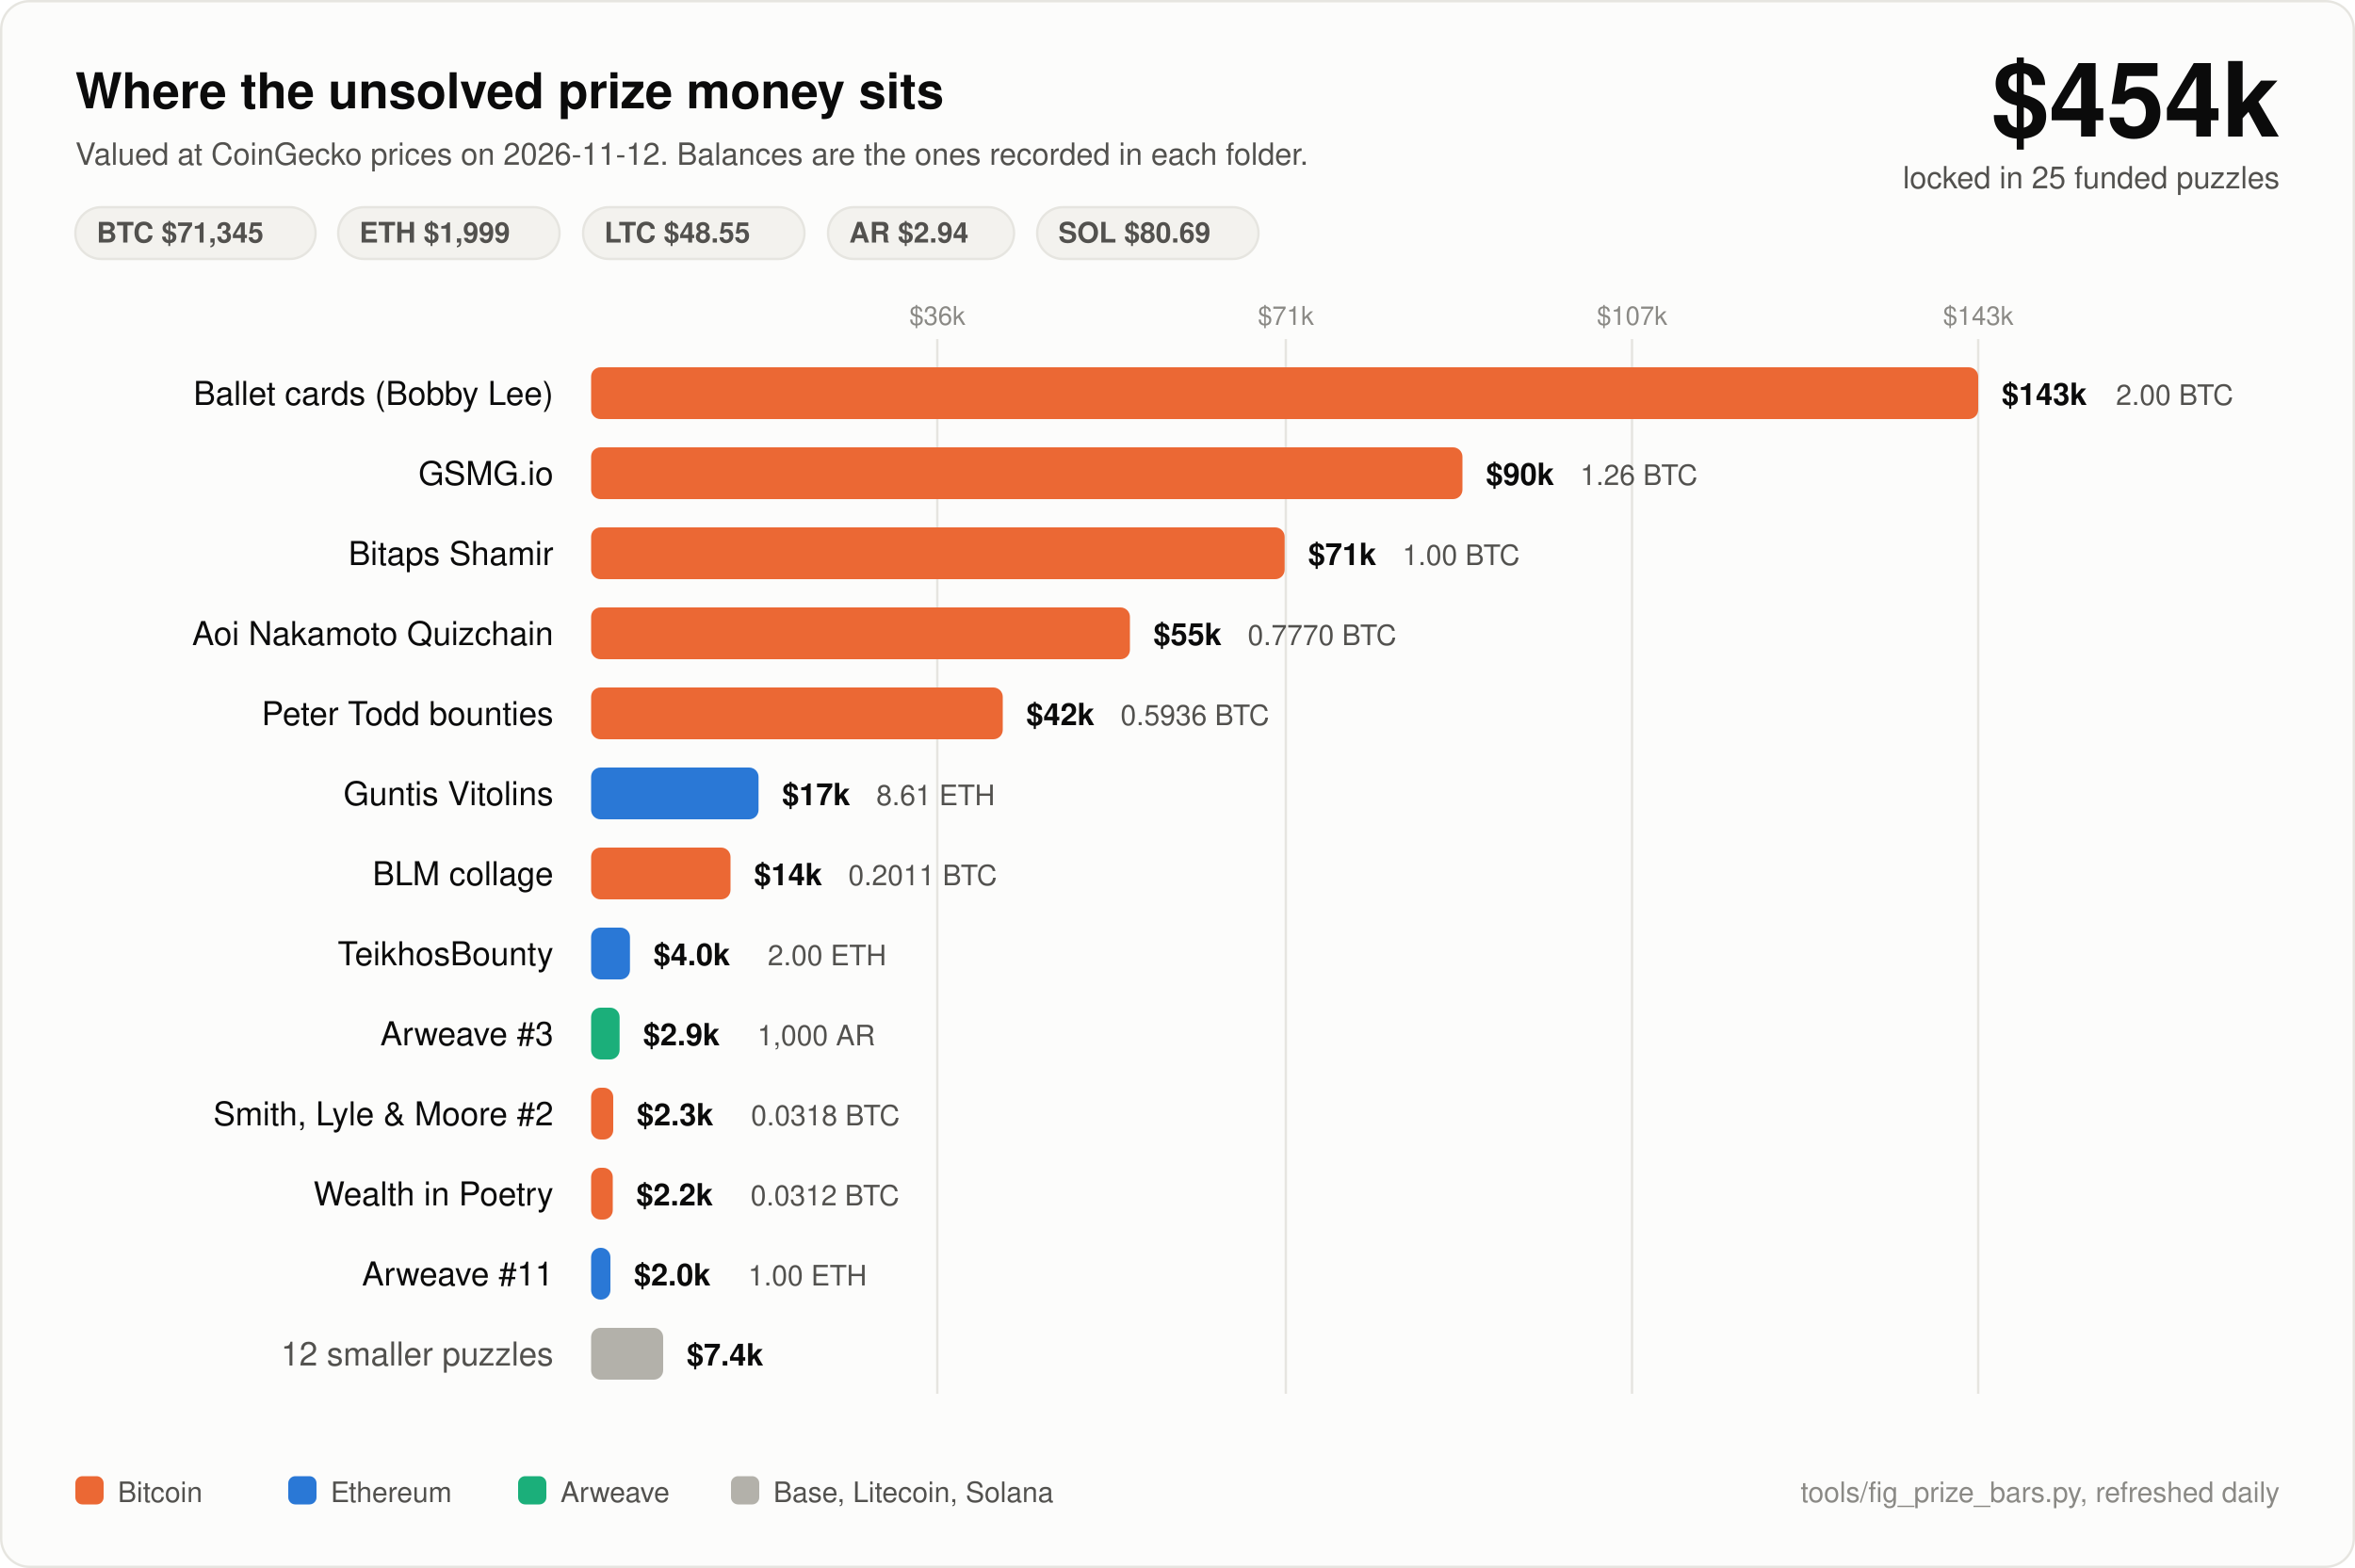
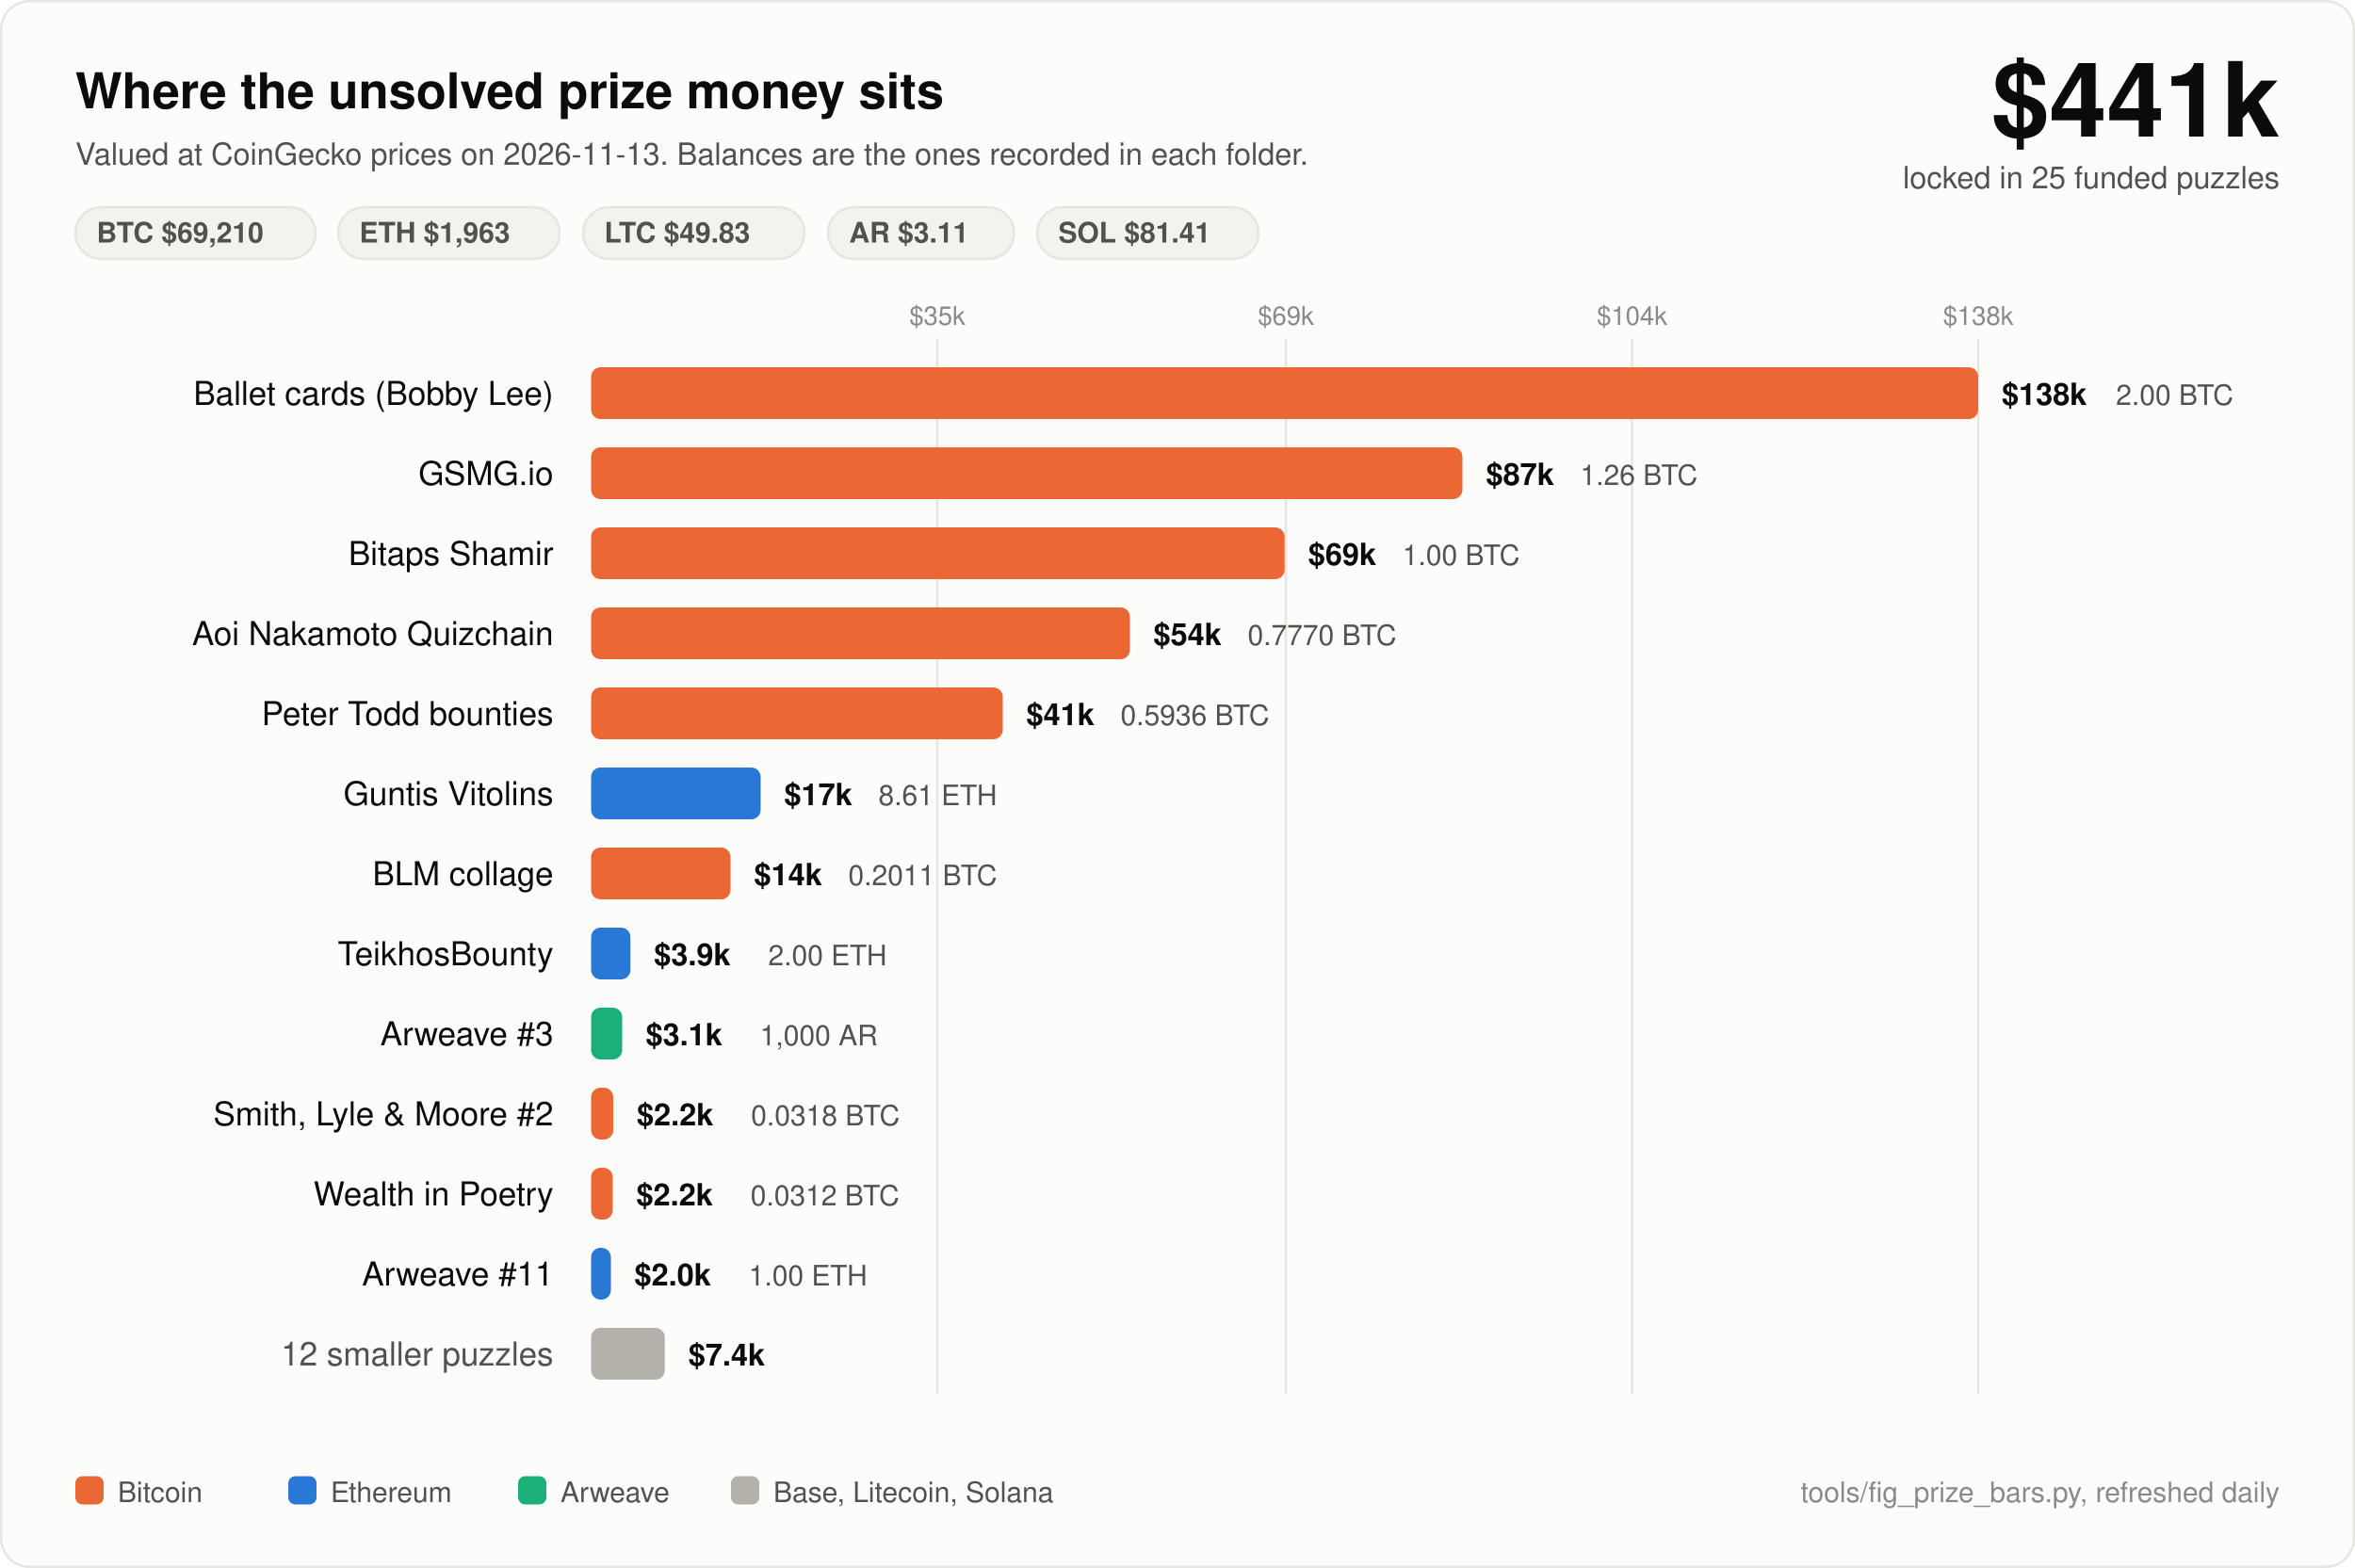
<svg xmlns="http://www.w3.org/2000/svg" width="1000" height="666" viewBox="0 0 1000 666" font-family="ui-sans-serif, -apple-system, Segoe UI, Helvetica, Arial, sans-serif">
  <rect x="0.5" y="0.5" width="999" height="665" rx="12" fill="#fcfcfb" stroke="#e6e5e0" />
  <text x="32" y="46" fill="#0b0b0b" font-size="21" font-weight="700">Where the unsolved prize money sits</text>
-   <text x="32" y="70" fill="#52514e" font-size="13">Valued at CoinGecko prices on 2026-11-12. Balances are the ones recorded in each folder.</text>
-   <text x="968" y="58" fill="#0b0b0b" font-size="44" font-weight="700" text-anchor="end">$454k</text>
+   <text x="32" y="70" fill="#52514e" font-size="13">Valued at CoinGecko prices on 2026-11-13. Balances are the ones recorded in each folder.</text>
+   <text x="968" y="58" fill="#0b0b0b" font-size="44" font-weight="700" text-anchor="end">$441k</text>
  <text x="968" y="80" fill="#52514e" font-size="13" text-anchor="end">locked in 25 funded puzzles</text>
  <rect x="32" y="88" width="102" height="22" rx="11" fill="#f3f2ee" stroke="#e6e5e0" />
-   <text x="41" y="103" fill="#52514e" font-size="12" font-weight="600">BTC $71,345</text>
+   <text x="41" y="103" fill="#52514e" font-size="12" font-weight="600">BTC $69,210</text>
  <rect x="143.6" y="88" width="94" height="22" rx="11" fill="#f3f2ee" stroke="#e6e5e0" />
-   <text x="152.6" y="103" fill="#52514e" font-size="12" font-weight="600">ETH $1,999</text>
+   <text x="152.6" y="103" fill="#52514e" font-size="12" font-weight="600">ETH $1,963</text>
  <rect x="247.6" y="88" width="94" height="22" rx="11" fill="#f3f2ee" stroke="#e6e5e0" />
-   <text x="256.6" y="103" fill="#52514e" font-size="12" font-weight="600">LTC $48.55</text>
+   <text x="256.6" y="103" fill="#52514e" font-size="12" font-weight="600">LTC $49.83</text>
  <rect x="351.6" y="88" width="79" height="22" rx="11" fill="#f3f2ee" stroke="#e6e5e0" />
-   <text x="360.6" y="103" fill="#52514e" font-size="12" font-weight="600">AR $2.94</text>
+   <text x="360.6" y="103" fill="#52514e" font-size="12" font-weight="600">AR $3.11</text>
  <rect x="440.4" y="88" width="94" height="22" rx="11" fill="#f3f2ee" stroke="#e6e5e0" />
-   <text x="449.4" y="103" fill="#52514e" font-size="12" font-weight="600">SOL $80.69</text>
+   <text x="449.4" y="103" fill="#52514e" font-size="12" font-weight="600">SOL $81.41</text>
  <line x1="398" y1="144" x2="398" y2="592" stroke="#e6e5e0" stroke-width="1" />
-   <text x="398" y="138" fill="#8a8985" font-size="11" text-anchor="middle">$36k</text>
+   <text x="398" y="138" fill="#8a8985" font-size="11" text-anchor="middle">$35k</text>
  <line x1="546" y1="144" x2="546" y2="592" stroke="#e6e5e0" stroke-width="1" />
-   <text x="546" y="138" fill="#8a8985" font-size="11" text-anchor="middle">$71k</text>
+   <text x="546" y="138" fill="#8a8985" font-size="11" text-anchor="middle">$69k</text>
  <line x1="693" y1="144" x2="693" y2="592" stroke="#e6e5e0" stroke-width="1" />
-   <text x="693" y="138" fill="#8a8985" font-size="11" text-anchor="middle">$107k</text>
+   <text x="693" y="138" fill="#8a8985" font-size="11" text-anchor="middle">$104k</text>
  <line x1="840" y1="144" x2="840" y2="592" stroke="#e6e5e0" stroke-width="1" />
-   <text x="840" y="138" fill="#8a8985" font-size="11" text-anchor="middle">$143k</text>
+   <text x="840" y="138" fill="#8a8985" font-size="11" text-anchor="middle">$138k</text>
  <text x="235" y="172" fill="#0b0b0b" font-size="14" text-anchor="end">Ballet cards (Bobby Lee)</text>
  <rect x="251" y="156" width="589.0" height="22" rx="4" fill="#eb6834" />
-   <text x="850.0" y="172" fill="#0b0b0b" font-size="13" font-weight="600">$143k</text>
+   <text x="850.0" y="172" fill="#0b0b0b" font-size="13" font-weight="600">$138k</text>
  <text x="898.5" y="172" fill="#52514e" font-size="12">2.00 BTC</text>
  <text x="235" y="206" fill="#0b0b0b" font-size="14" text-anchor="end">GSMG.io</text>
  <rect x="251" y="190" width="370.0" height="22" rx="4" fill="#eb6834" />
-   <text x="631.0" y="206" fill="#0b0b0b" font-size="13" font-weight="600">$90k</text>
+   <text x="631.0" y="206" fill="#0b0b0b" font-size="13" font-weight="600">$87k</text>
  <text x="671.0" y="206" fill="#52514e" font-size="12">1.26 BTC</text>
  <text x="235" y="240" fill="#0b0b0b" font-size="14" text-anchor="end">Bitaps Shamir</text>
  <rect x="251" y="224" width="294.5" height="22" rx="4" fill="#eb6834" />
-   <text x="555.5" y="240" fill="#0b0b0b" font-size="13" font-weight="600">$71k</text>
+   <text x="555.5" y="240" fill="#0b0b0b" font-size="13" font-weight="600">$69k</text>
  <text x="595.5" y="240" fill="#52514e" font-size="12">1.00 BTC</text>
  <text x="235" y="274" fill="#0b0b0b" font-size="14" text-anchor="end">Aoi Nakamoto Quizchain</text>
  <rect x="251" y="258" width="228.8" height="22" rx="4" fill="#eb6834" />
-   <text x="489.8" y="274" fill="#0b0b0b" font-size="13" font-weight="600">$55k</text>
+   <text x="489.8" y="274" fill="#0b0b0b" font-size="13" font-weight="600">$54k</text>
  <text x="529.8" y="274" fill="#52514e" font-size="12">0.7770 BTC</text>
  <text x="235" y="308" fill="#0b0b0b" font-size="14" text-anchor="end">Peter Todd bounties</text>
  <rect x="251" y="292" width="174.8" height="22" rx="4" fill="#eb6834" />
-   <text x="435.8" y="308" fill="#0b0b0b" font-size="13" font-weight="600">$42k</text>
+   <text x="435.8" y="308" fill="#0b0b0b" font-size="13" font-weight="600">$41k</text>
  <text x="475.8" y="308" fill="#52514e" font-size="12">0.5936 BTC</text>
  <text x="235" y="342" fill="#0b0b0b" font-size="14" text-anchor="end">Guntis Vitolins</text>
-   <rect x="251" y="326" width="71.1" height="22" rx="4" fill="#2a78d6" />
-   <text x="332.1" y="342" fill="#0b0b0b" font-size="13" font-weight="600">$17k</text>
-   <text x="372.1" y="342" fill="#52514e" font-size="12">8.61 ETH</text>
+   <rect x="251" y="326" width="72.0" height="22" rx="4" fill="#2a78d6" />
+   <text x="333.0" y="342" fill="#0b0b0b" font-size="13" font-weight="600">$17k</text>
+   <text x="373.0" y="342" fill="#52514e" font-size="12">8.61 ETH</text>
  <text x="235" y="376" fill="#0b0b0b" font-size="14" text-anchor="end">BLM collage</text>
  <rect x="251" y="360" width="59.2" height="22" rx="4" fill="#eb6834" />
  <text x="320.2" y="376" fill="#0b0b0b" font-size="13" font-weight="600">$14k</text>
  <text x="360.2" y="376" fill="#52514e" font-size="12">0.2011 BTC</text>
  <text x="235" y="410" fill="#0b0b0b" font-size="14" text-anchor="end">TeikhosBounty</text>
-   <rect x="251" y="394" width="16.5" height="22" rx="4" fill="#2a78d6" />
-   <text x="277.5" y="410" fill="#0b0b0b" font-size="13" font-weight="600">$4.0k</text>
-   <text x="326.0" y="410" fill="#52514e" font-size="12">2.00 ETH</text>
+   <rect x="251" y="394" width="16.7" height="22" rx="4" fill="#2a78d6" />
+   <text x="277.7" y="410" fill="#0b0b0b" font-size="13" font-weight="600">$3.9k</text>
+   <text x="326.2" y="410" fill="#52514e" font-size="12">2.00 ETH</text>
  <text x="235" y="444" fill="#0b0b0b" font-size="14" text-anchor="end">Arweave #3</text>
-   <rect x="251" y="428" width="12.1" height="22" rx="4" fill="#1baf7a" />
-   <text x="273.1" y="444" fill="#0b0b0b" font-size="13" font-weight="600">$2.9k</text>
-   <text x="321.6" y="444" fill="#52514e" font-size="12">1,000 AR</text>
+   <rect x="251" y="428" width="13.2" height="22" rx="4" fill="#1baf7a" />
+   <text x="274.2" y="444" fill="#0b0b0b" font-size="13" font-weight="600">$3.1k</text>
+   <text x="322.7" y="444" fill="#52514e" font-size="12">1,000 AR</text>
  <text x="235" y="478" fill="#0b0b0b" font-size="14" text-anchor="end">Smith, Lyle &amp; Moore #2</text>
  <rect x="251" y="462" width="9.4" height="22" rx="4" fill="#eb6834" />
-   <text x="270.4" y="478" fill="#0b0b0b" font-size="13" font-weight="600">$2.3k</text>
+   <text x="270.4" y="478" fill="#0b0b0b" font-size="13" font-weight="600">$2.2k</text>
  <text x="318.9" y="478" fill="#52514e" font-size="12">0.0318 BTC</text>
  <text x="235" y="512" fill="#0b0b0b" font-size="14" text-anchor="end">Wealth in Poetry</text>
  <rect x="251" y="496" width="9.2" height="22" rx="4" fill="#eb6834" />
  <text x="270.2" y="512" fill="#0b0b0b" font-size="13" font-weight="600">$2.2k</text>
  <text x="318.7" y="512" fill="#52514e" font-size="12">0.0312 BTC</text>
  <text x="235" y="546" fill="#0b0b0b" font-size="14" text-anchor="end">Arweave #11</text>
-   <rect x="251" y="530" width="8.2" height="22" rx="4" fill="#2a78d6" />
-   <text x="269.2" y="546" fill="#0b0b0b" font-size="13" font-weight="600">$2.0k</text>
-   <text x="317.7" y="546" fill="#52514e" font-size="12">1.00 ETH</text>
+   <rect x="251" y="530" width="8.4" height="22" rx="4" fill="#2a78d6" />
+   <text x="269.4" y="546" fill="#0b0b0b" font-size="13" font-weight="600">$2.0k</text>
+   <text x="317.9" y="546" fill="#52514e" font-size="12">1.00 ETH</text>
  <text x="235" y="580" fill="#52514e" font-size="14" text-anchor="end">12 smaller puzzles</text>
-   <rect x="251" y="564" width="30.6" height="22" rx="4" fill="#b3b1aa" />
-   <text x="291.6" y="580" fill="#0b0b0b" font-size="13" font-weight="600">$7.4k</text>
+   <rect x="251" y="564" width="31.3" height="22" rx="4" fill="#b3b1aa" />
+   <text x="292.3" y="580" fill="#0b0b0b" font-size="13" font-weight="600">$7.4k</text>
  <rect x="32" y="627" width="12" height="12" rx="3" fill="#eb6834" />
  <text x="50" y="638" fill="#52514e" font-size="12">Bitcoin</text>
  <rect x="122.4" y="627" width="12" height="12" rx="3" fill="#2a78d6" />
  <text x="140.4" y="638" fill="#52514e" font-size="12">Ethereum</text>
  <rect x="220.0" y="627" width="12" height="12" rx="3" fill="#1baf7a" />
  <text x="238.0" y="638" fill="#52514e" font-size="12">Arweave</text>
  <rect x="310.4" y="627" width="12" height="12" rx="3" fill="#b3b1aa" />
  <text x="328.4" y="638" fill="#52514e" font-size="12">Base, Litecoin, Solana</text>
  <text x="968" y="638" fill="#8a8985" font-size="12" text-anchor="end">tools/fig_prize_bars.py, refreshed daily</text>
</svg>
